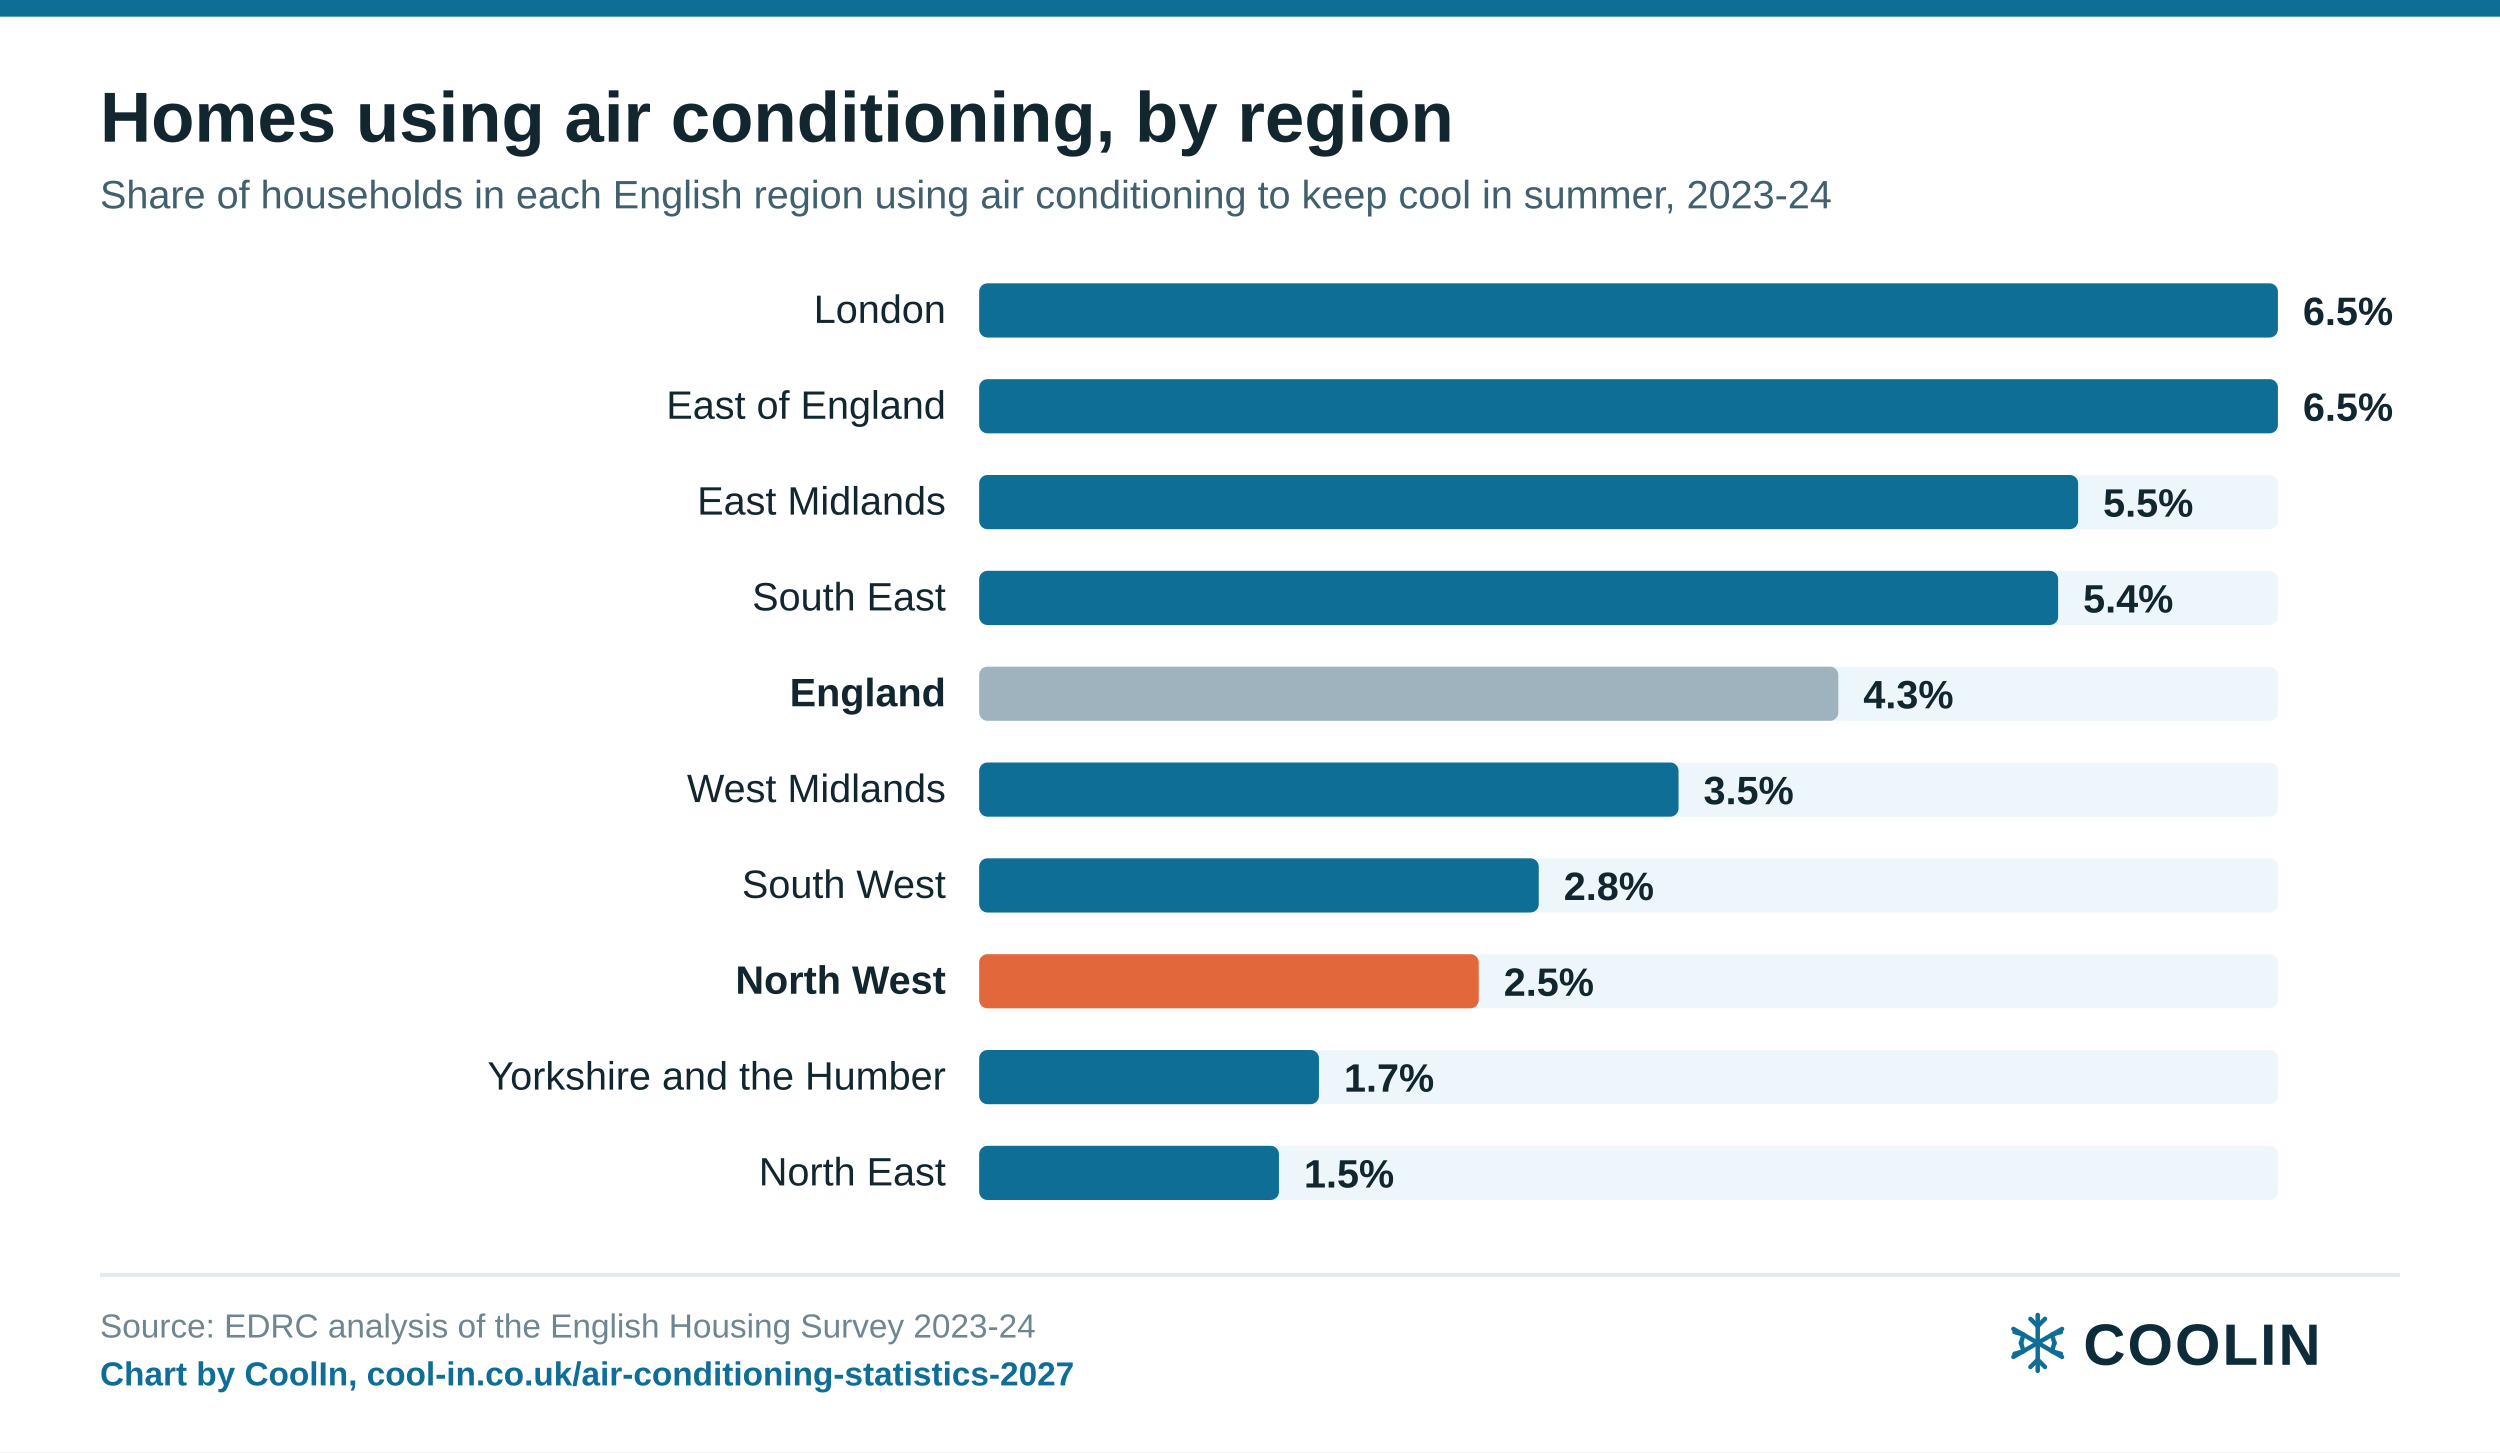
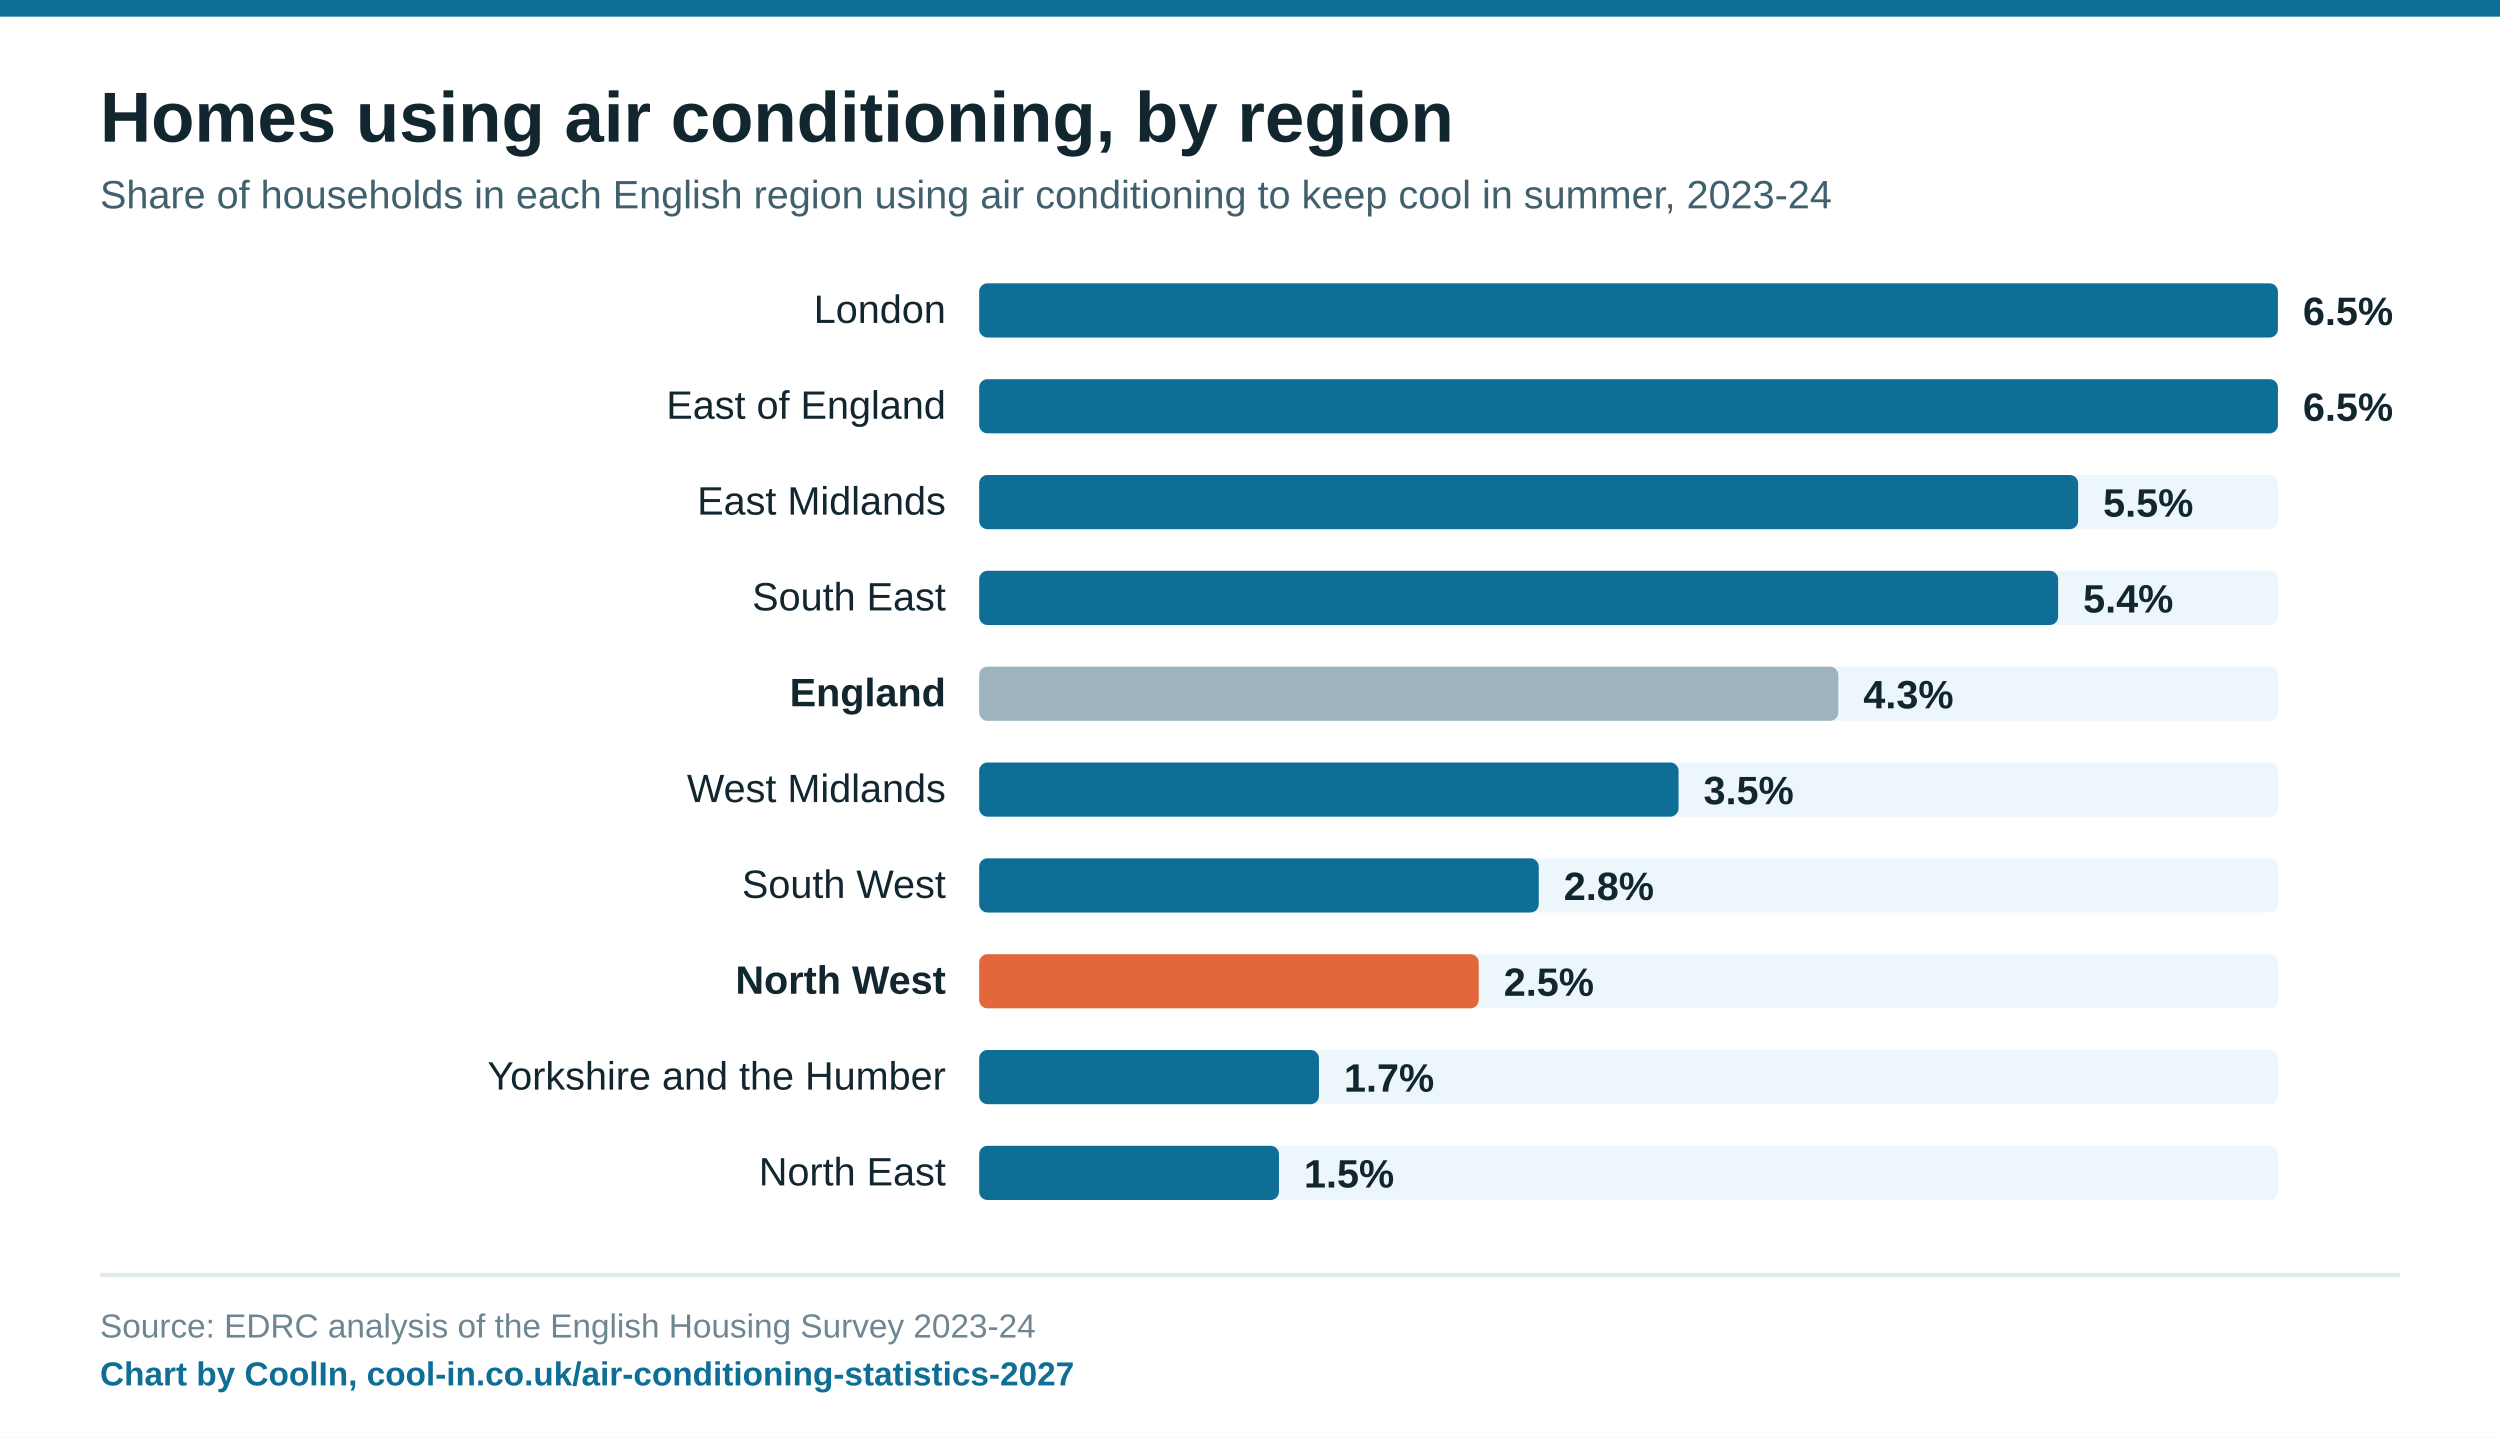
- <svg xmlns="http://www.w3.org/2000/svg" viewBox="0 0 1200 697" width="1200" height="697" font-family="Arial, Helvetica, sans-serif">
-   <rect width="1200" height="697" fill="#FFFFFF" />
+ <svg xmlns="http://www.w3.org/2000/svg" viewBox="0 0 1200 690" width="1200" height="690" font-family="Arial, Helvetica, sans-serif">
+   <rect width="1200" height="690" fill="#FFFFFF" />
  <rect width="1200" height="8" fill="#0E6E96" />
  <text x="48" y="68" font-size="34" font-weight="700" fill="#12262F">Homes using air conditioning, by region</text>
  <text x="48" y="100" font-size="19" fill="#41606E">Share of households in each English region using air conditioning to keep cool in summer, 2023-24</text>
  <g transform="translate(0,130)">
    <defs>
      <pattern id="hatch" width="10" height="10" patternUnits="userSpaceOnUse" patternTransform="rotate(45)">
        <rect width="10" height="10" fill="#FBE7DC" />
        <line x1="0" y1="0" x2="0" y2="10" stroke="#E2673B" stroke-width="4" />
      </pattern>
    </defs>
    <text x="454" y="25" font-size="19" font-weight="400" fill="#12262F" text-anchor="end">London</text>
    <rect x="470" y="6" width="623.4" height="26" rx="4" fill="#D7EDF7" opacity=".45" />
    <rect x="470" y="6" width="623.4" height="26" rx="4" fill="#0E6E96" />
    <text x="1105.4" y="26" font-size="19" font-weight="700" fill="#12262F">6.5%</text>
    <text x="454" y="71" font-size="19" font-weight="400" fill="#12262F" text-anchor="end">East of England</text>
    <rect x="470" y="52" width="623.4" height="26" rx="4" fill="#D7EDF7" opacity=".45" />
    <rect x="470" y="52" width="623.4" height="26" rx="4" fill="#0E6E96" />
    <text x="1105.4" y="72" font-size="19" font-weight="700" fill="#12262F">6.5%</text>
    <text x="454" y="117" font-size="19" font-weight="400" fill="#12262F" text-anchor="end">East Midlands</text>
    <rect x="470" y="98" width="623.4" height="26" rx="4" fill="#D7EDF7" opacity=".45" />
    <rect x="470" y="98" width="527.5" height="26" rx="4" fill="#0E6E96" />
    <text x="1009.5" y="118" font-size="19" font-weight="700" fill="#12262F">5.5%</text>
    <text x="454" y="163" font-size="19" font-weight="400" fill="#12262F" text-anchor="end">South East</text>
    <rect x="470" y="144" width="623.4" height="26" rx="4" fill="#D7EDF7" opacity=".45" />
    <rect x="470" y="144" width="517.9" height="26" rx="4" fill="#0E6E96" />
    <text x="999.9" y="164" font-size="19" font-weight="700" fill="#12262F">5.4%</text>
    <text x="454" y="209" font-size="19" font-weight="700" fill="#12262F" text-anchor="end">England</text>
    <rect x="470" y="190" width="623.4" height="26" rx="4" fill="#D7EDF7" opacity=".45" />
    <rect x="470" y="190" width="412.4" height="26" rx="4" fill="#9FB3BE" />
    <text x="894.4" y="210" font-size="19" font-weight="700" fill="#12262F">4.3%</text>
    <text x="454" y="255" font-size="19" font-weight="400" fill="#12262F" text-anchor="end">West Midlands</text>
    <rect x="470" y="236" width="623.4" height="26" rx="4" fill="#D7EDF7" opacity=".45" />
    <rect x="470" y="236" width="335.7" height="26" rx="4" fill="#0E6E96" />
    <text x="817.7" y="256" font-size="19" font-weight="700" fill="#12262F">3.5%</text>
    <text x="454" y="301" font-size="19" font-weight="400" fill="#12262F" text-anchor="end">South West</text>
    <rect x="470" y="282" width="623.4" height="26" rx="4" fill="#D7EDF7" opacity=".45" />
    <rect x="470" y="282" width="268.6" height="26" rx="4" fill="#0E6E96" />
    <text x="750.6" y="302" font-size="19" font-weight="700" fill="#12262F">2.8%</text>
    <text x="454" y="347" font-size="19" font-weight="700" fill="#12262F" text-anchor="end">North West</text>
    <rect x="470" y="328" width="623.4" height="26" rx="4" fill="#D7EDF7" opacity=".45" />
    <rect x="470" y="328" width="239.8" height="26" rx="4" fill="#E2673B" />
    <text x="721.8" y="348" font-size="19" font-weight="700" fill="#12262F">2.5%</text>
    <text x="454" y="393" font-size="19" font-weight="400" fill="#12262F" text-anchor="end">Yorkshire and the Humber</text>
    <rect x="470" y="374" width="623.4" height="26" rx="4" fill="#D7EDF7" opacity=".45" />
    <rect x="470" y="374" width="163.1" height="26" rx="4" fill="#0E6E96" />
    <text x="645.1" y="394" font-size="19" font-weight="700" fill="#12262F">1.7%</text>
    <text x="454" y="439" font-size="19" font-weight="400" fill="#12262F" text-anchor="end">North East</text>
    <rect x="470" y="420" width="623.4" height="26" rx="4" fill="#D7EDF7" opacity=".45" />
    <rect x="470" y="420" width="143.9" height="26" rx="4" fill="#0E6E96" />
    <text x="625.9" y="440" font-size="19" font-weight="700" fill="#12262F">1.5%</text>
  </g>
  <line x1="48" y1="612" x2="1152" y2="612" stroke="#E1EAEF" stroke-width="2" />
  <text x="48" y="642" font-size="16" fill="#6E8592">Source: EDRC analysis of the English Housing Survey 2023-24</text>
  <text x="48" y="665" font-size="16" font-weight="700" fill="#0E6E96">Chart by CoolIn, cool-in.co.uk/air-conditioning-statistics-2027</text>
-   <g transform="translate(962,628.5) scale(1.342)" fill="none" stroke="#0E6E96" stroke-width="1.6" stroke-linecap="round">
-     <path d="M12 2v20" />
-     <path d="M3.3 7 20.7 17" />
-     <path d="M20.7 7 3.3 17" />
-     <path d="M12 6 9.4 3.4M12 6l2.6-2.6M12 18l-2.6 2.6M12 18l2.6 2.6" />
-     <path d="m17.1 9 3.2-.9M17.1 9l.9 3.2M6.9 15l-3.2.9M6.9 15 6 11.8" />
-     <path d="m17.1 15 3.2.9M17.1 15l.9-3.2M6.9 9l-3.2-.9M6.9 9 6 12.2" />
-   </g>
-   <text x="1000" y="655.1" font-size="28" font-weight="900" letter-spacing="1" fill="#0D2B38">COOLIN</text>
</svg>
